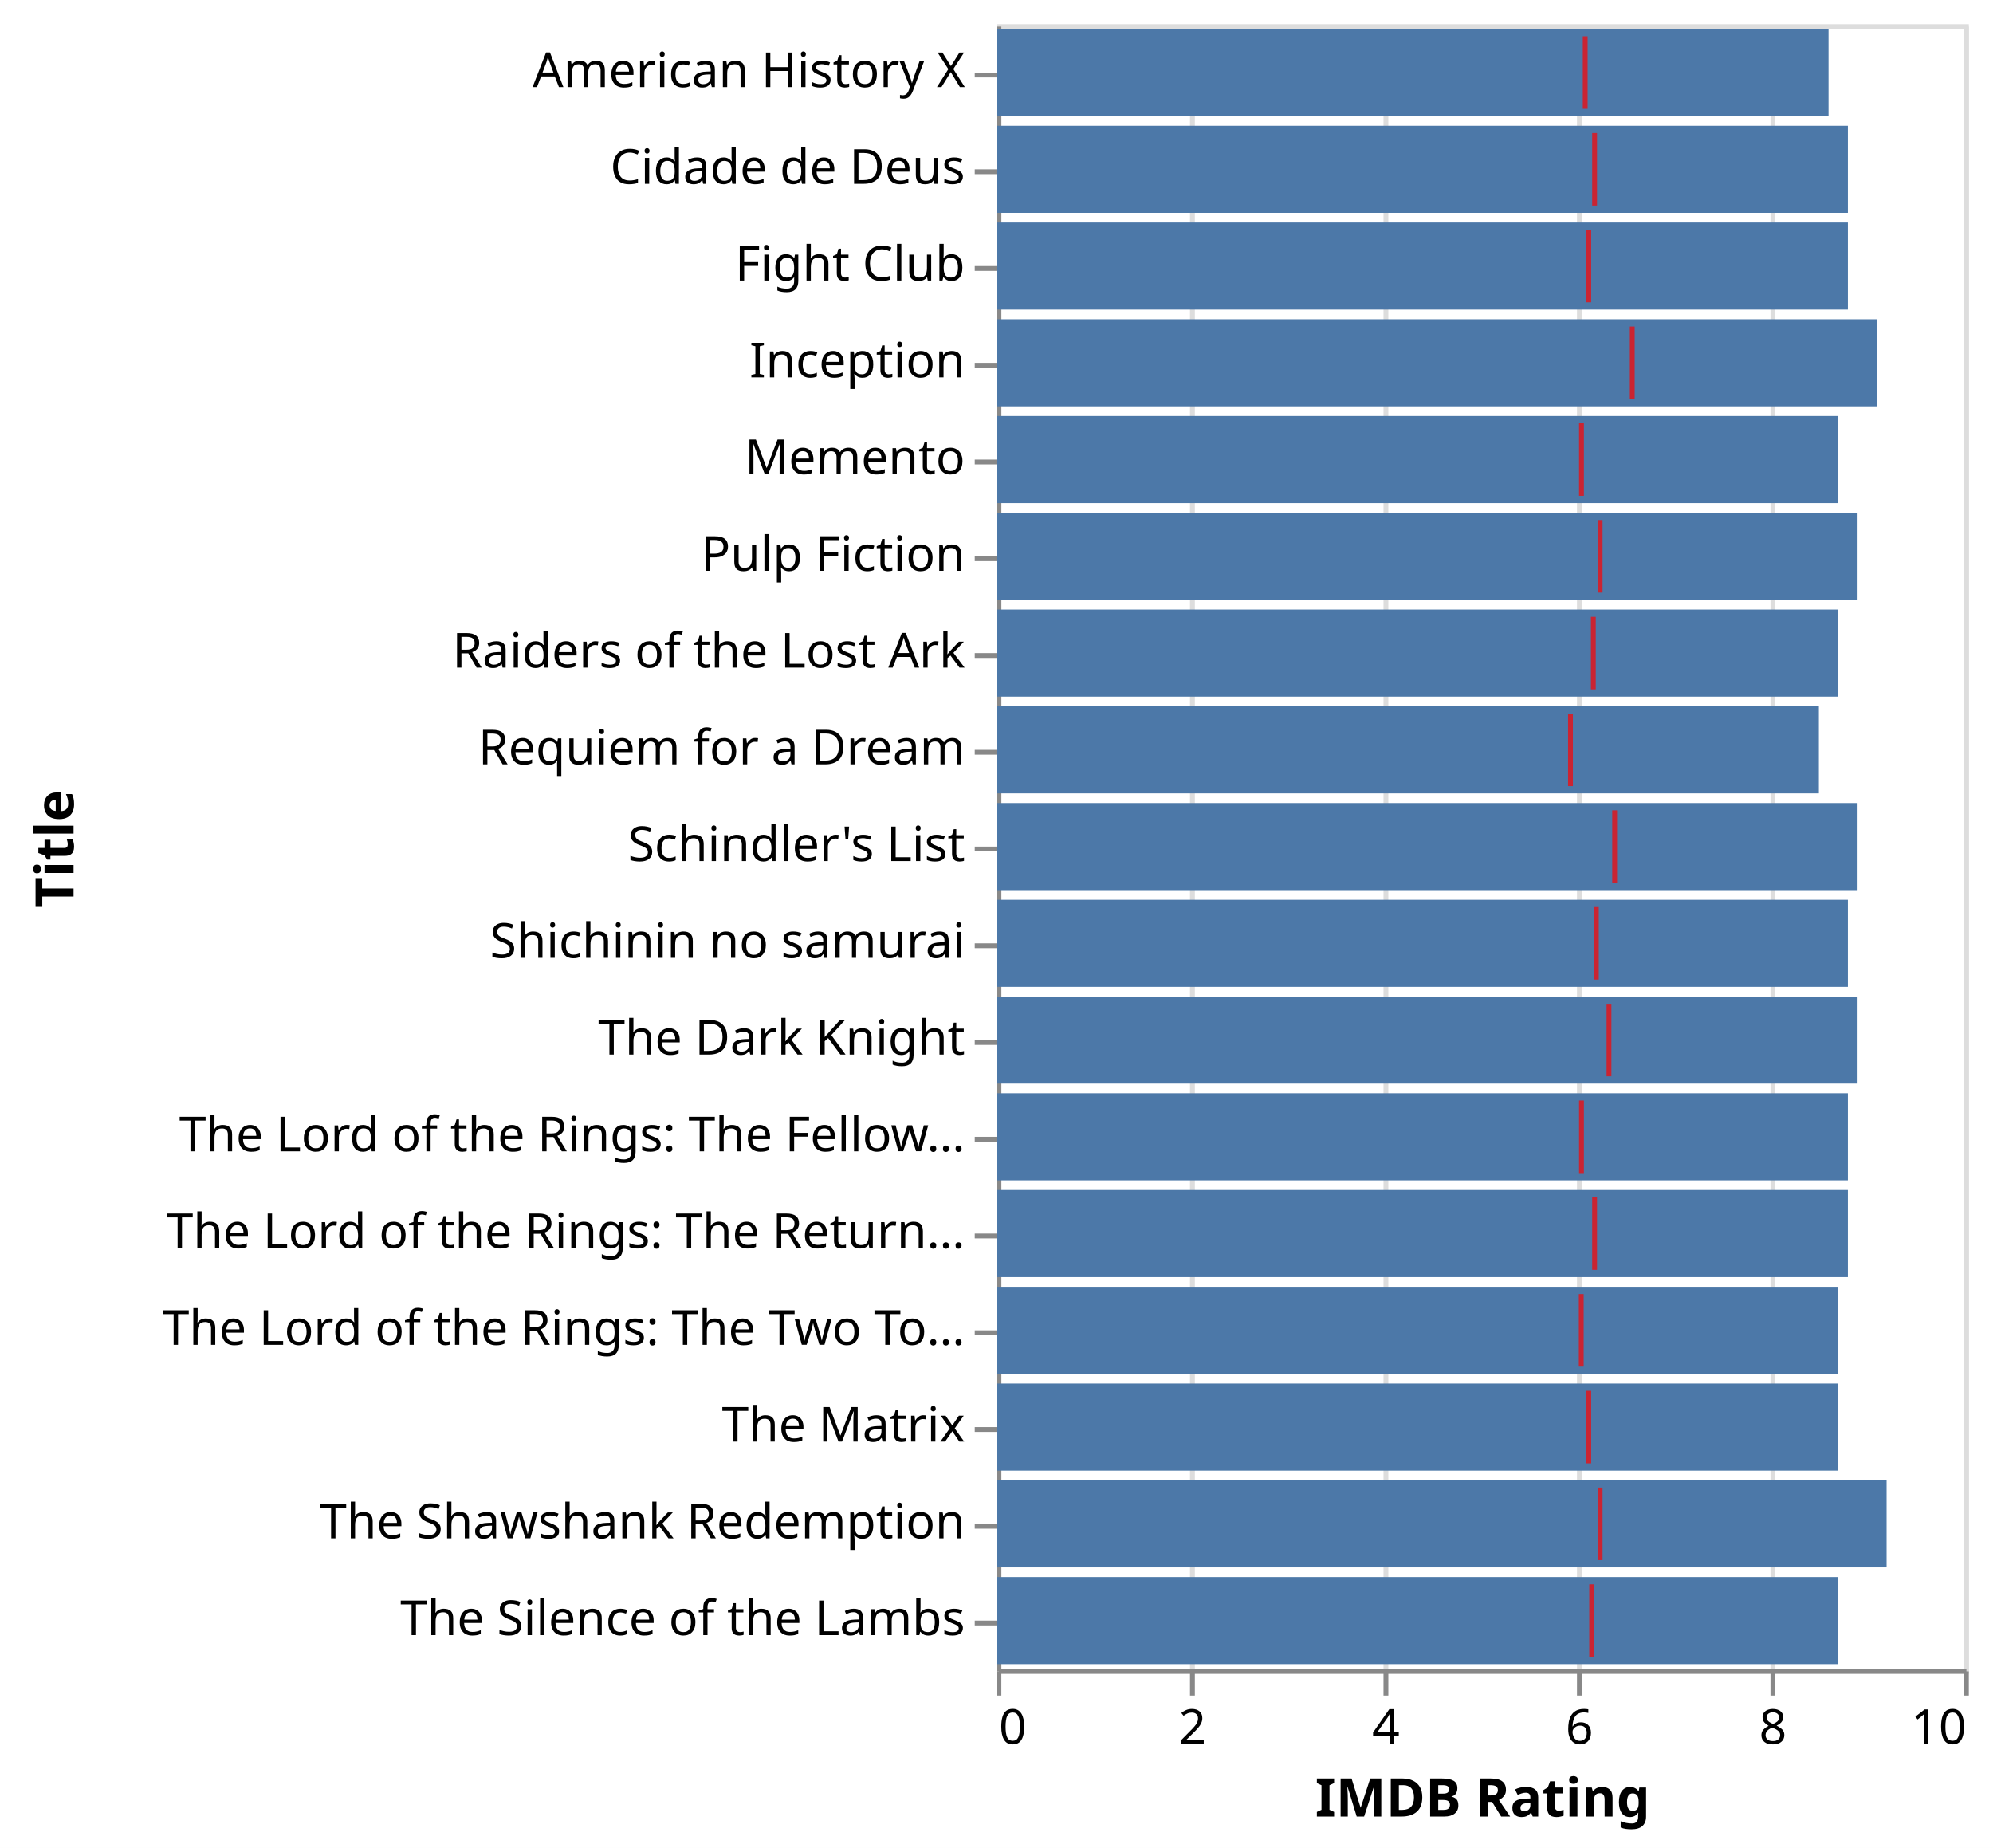
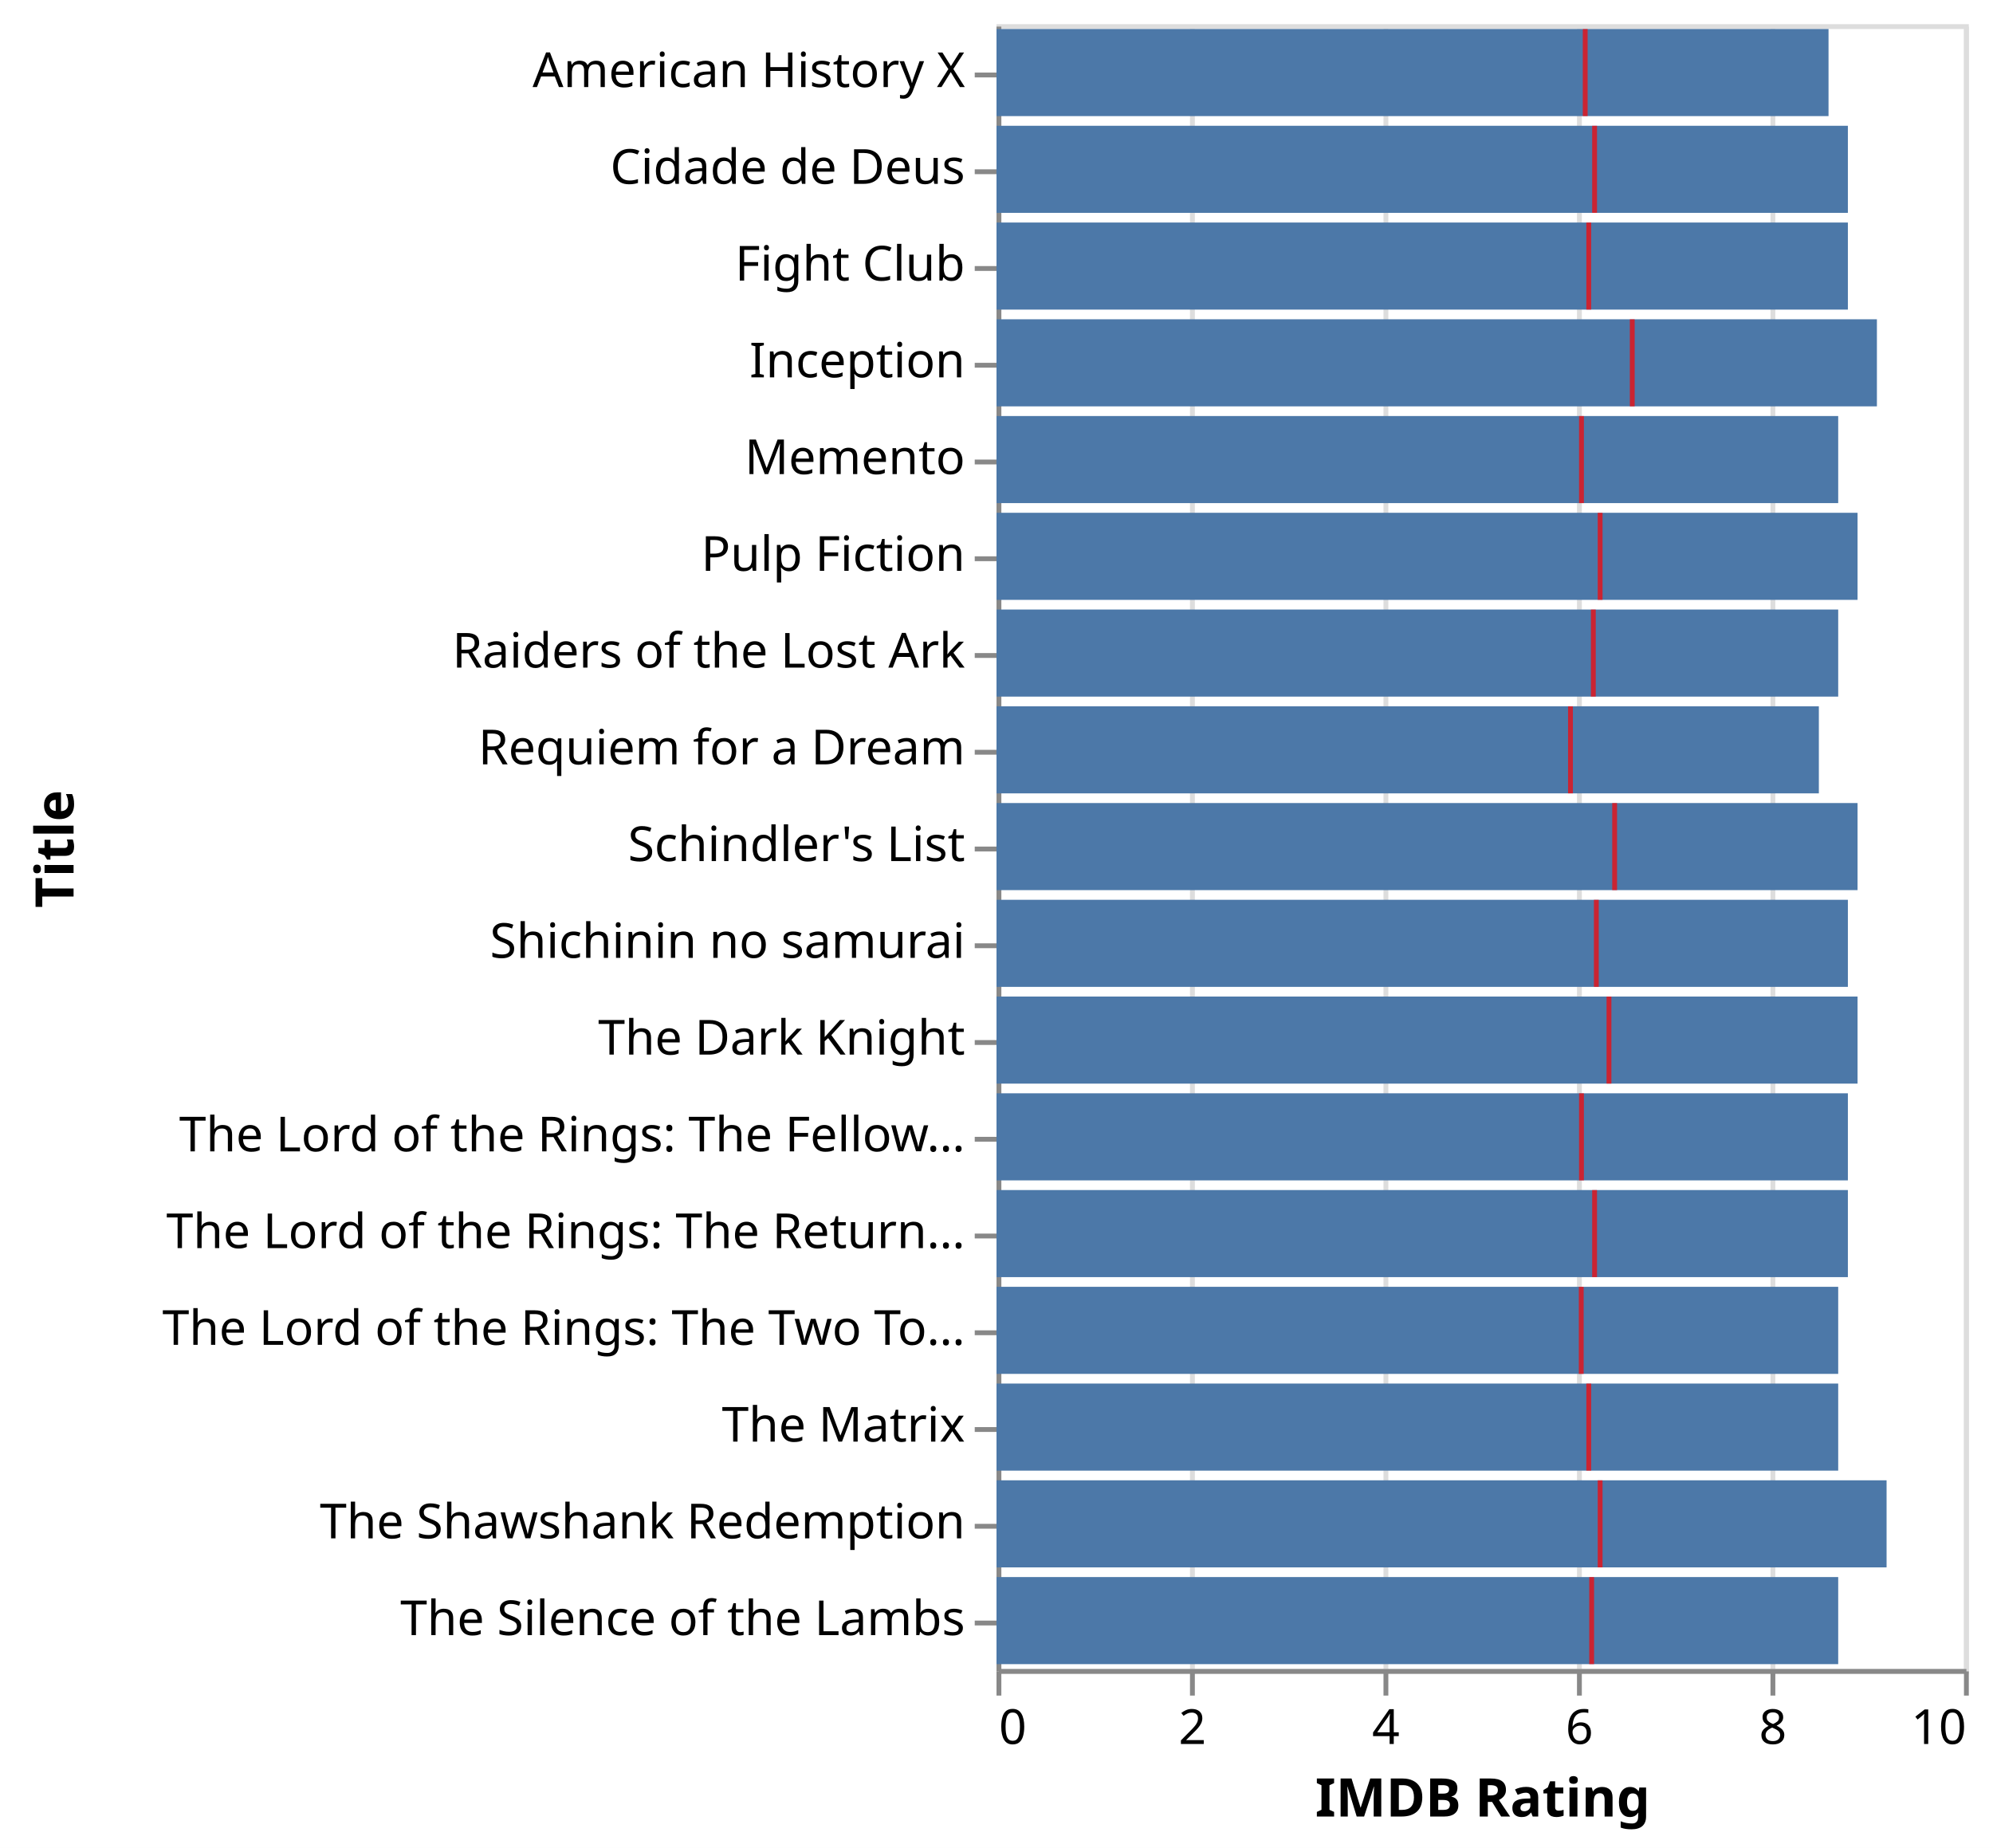
<svg xmlns="http://www.w3.org/2000/svg" version="1.1" class="marks" width="412" height="382" viewBox="0 0 412 382">
  <rect width="412" height="382" fill="white" />
  <g fill="none" stroke-miterlimit="10" transform="translate(206,5)">
    <g class="mark-group role-frame root" role="graphics-object" aria-roledescription="group mark container">
      <g transform="translate(0,0)">
        <path class="background" aria-hidden="true" d="M0.5,0.5h200v340h-200Z" stroke="#ddd" />
        <g>
          <g class="mark-group role-axis" aria-hidden="true">
            <g transform="translate(0.5,340.5)">
              <path class="background" aria-hidden="true" d="M0,0h0v0h0Z" pointer-events="none" />
              <g>
                <g class="mark-rule role-axis-grid" pointer-events="none">
                  <line transform="translate(0,0)" x2="0" y2="-340" stroke="#ddd" stroke-width="1" opacity="1" />
                  <line transform="translate(40,0)" x2="0" y2="-340" stroke="#ddd" stroke-width="1" opacity="1" />
                  <line transform="translate(80,0)" x2="0" y2="-340" stroke="#ddd" stroke-width="1" opacity="1" />
                  <line transform="translate(120,0)" x2="0" y2="-340" stroke="#ddd" stroke-width="1" opacity="1" />
                  <line transform="translate(160,0)" x2="0" y2="-340" stroke="#ddd" stroke-width="1" opacity="1" />
                  <line transform="translate(200,0)" x2="0" y2="-340" stroke="#ddd" stroke-width="1" opacity="1" />
                </g>
              </g>
              <path class="foreground" aria-hidden="true" d="" pointer-events="none" display="none" />
            </g>
          </g>
          <g class="mark-group role-axis" role="graphics-symbol" aria-roledescription="axis" aria-label="X-axis titled 'IMDB Rating' for a linear scale with values from 0 to 10">
            <g transform="translate(0.5,340.5)">
              <path class="background" aria-hidden="true" d="M0,0h0v0h0Z" pointer-events="none" />
              <g>
                <g class="mark-rule role-axis-tick" pointer-events="none">
                  <line transform="translate(0,0)" x2="0" y2="5" stroke="#888" stroke-width="1" opacity="1" />
                  <line transform="translate(40,0)" x2="0" y2="5" stroke="#888" stroke-width="1" opacity="1" />
                  <line transform="translate(80,0)" x2="0" y2="5" stroke="#888" stroke-width="1" opacity="1" />
                  <line transform="translate(120,0)" x2="0" y2="5" stroke="#888" stroke-width="1" opacity="1" />
                  <line transform="translate(160,0)" x2="0" y2="5" stroke="#888" stroke-width="1" opacity="1" />
                  <line transform="translate(200,0)" x2="0" y2="5" stroke="#888" stroke-width="1" opacity="1" />
                </g>
                <g class="mark-text role-axis-label" pointer-events="none">
                  <text text-anchor="start" transform="translate(0,15)" font-family="sans-serif" font-size="10px" fill="#000" opacity="1">0</text>
                  <text text-anchor="middle" transform="translate(40,15)" font-family="sans-serif" font-size="10px" fill="#000" opacity="1">2</text>
                  <text text-anchor="middle" transform="translate(80,15)" font-family="sans-serif" font-size="10px" fill="#000" opacity="1">4</text>
                  <text text-anchor="middle" transform="translate(120,15)" font-family="sans-serif" font-size="10px" fill="#000" opacity="1">6</text>
                  <text text-anchor="middle" transform="translate(160,15)" font-family="sans-serif" font-size="10px" fill="#000" opacity="1">8</text>
                  <text text-anchor="end" transform="translate(200,15)" font-family="sans-serif" font-size="10px" fill="#000" opacity="1">10</text>
                </g>
                <g class="mark-rule role-axis-domain" pointer-events="none">
                  <line transform="translate(0,0)" x2="200" y2="0" stroke="#888" stroke-width="1" opacity="1" />
                </g>
                <g class="mark-text role-axis-title" pointer-events="none">
                  <text text-anchor="middle" transform="translate(100,30)" font-family="sans-serif" font-size="11px" font-weight="bold" fill="#000" opacity="1">IMDB Rating</text>
                </g>
              </g>
              <path class="foreground" aria-hidden="true" d="" pointer-events="none" display="none" />
            </g>
          </g>
          <g class="mark-group role-axis" role="graphics-symbol" aria-roledescription="axis" aria-label="Y-axis titled 'Title' for a discrete scale with 17 values: American History X, Cidade de Deus, Fight Club, Inception, Memento, ending with The Silence of the Lambs">
            <g transform="translate(0.5,0.5)">
              <path class="background" aria-hidden="true" d="M0,0h0v0h0Z" pointer-events="none" />
              <g>
                <g class="mark-rule role-axis-tick" pointer-events="none">
                  <line transform="translate(0,10)" x2="-5" y2="0" stroke="#888" stroke-width="1" opacity="1" />
                  <line transform="translate(0,30)" x2="-5" y2="0" stroke="#888" stroke-width="1" opacity="1" />
                  <line transform="translate(0,50)" x2="-5" y2="0" stroke="#888" stroke-width="1" opacity="1" />
                  <line transform="translate(0,70)" x2="-5" y2="0" stroke="#888" stroke-width="1" opacity="1" />
                  <line transform="translate(0,90)" x2="-5" y2="0" stroke="#888" stroke-width="1" opacity="1" />
                  <line transform="translate(0,110)" x2="-5" y2="0" stroke="#888" stroke-width="1" opacity="1" />
                  <line transform="translate(0,130)" x2="-5" y2="0" stroke="#888" stroke-width="1" opacity="1" />
                  <line transform="translate(0,150)" x2="-5" y2="0" stroke="#888" stroke-width="1" opacity="1" />
                  <line transform="translate(0,170)" x2="-5" y2="0" stroke="#888" stroke-width="1" opacity="1" />
                  <line transform="translate(0,190)" x2="-5" y2="0" stroke="#888" stroke-width="1" opacity="1" />
                  <line transform="translate(0,210)" x2="-5" y2="0" stroke="#888" stroke-width="1" opacity="1" />
                  <line transform="translate(0,230)" x2="-5" y2="0" stroke="#888" stroke-width="1" opacity="1" />
                  <line transform="translate(0,250)" x2="-5" y2="0" stroke="#888" stroke-width="1" opacity="1" />
                  <line transform="translate(0,270)" x2="-5" y2="0" stroke="#888" stroke-width="1" opacity="1" />
                  <line transform="translate(0,290)" x2="-5" y2="0" stroke="#888" stroke-width="1" opacity="1" />
                  <line transform="translate(0,310)" x2="-5" y2="0" stroke="#888" stroke-width="1" opacity="1" />
                  <line transform="translate(0,330)" x2="-5" y2="0" stroke="#888" stroke-width="1" opacity="1" />
                </g>
                <g class="mark-text role-axis-label" pointer-events="none">
                  <text text-anchor="end" transform="translate(-7,12.5)" font-family="sans-serif" font-size="10px" fill="#000" opacity="1">American History X</text>
                  <text text-anchor="end" transform="translate(-7,32.5)" font-family="sans-serif" font-size="10px" fill="#000" opacity="1">Cidade de Deus</text>
                  <text text-anchor="end" transform="translate(-7,52.5)" font-family="sans-serif" font-size="10px" fill="#000" opacity="1">Fight Club</text>
                  <text text-anchor="end" transform="translate(-7,72.5)" font-family="sans-serif" font-size="10px" fill="#000" opacity="1">Inception</text>
                  <text text-anchor="end" transform="translate(-7,92.5)" font-family="sans-serif" font-size="10px" fill="#000" opacity="1">Memento</text>
                  <text text-anchor="end" transform="translate(-7,112.5)" font-family="sans-serif" font-size="10px" fill="#000" opacity="1">Pulp Fiction</text>
                  <text text-anchor="end" transform="translate(-7,132.5)" font-family="sans-serif" font-size="10px" fill="#000" opacity="1">Raiders of the Lost Ark</text>
                  <text text-anchor="end" transform="translate(-7,152.5)" font-family="sans-serif" font-size="10px" fill="#000" opacity="1">Requiem for a Dream</text>
                  <text text-anchor="end" transform="translate(-7,172.5)" font-family="sans-serif" font-size="10px" fill="#000" opacity="1">Schindler's List</text>
                  <text text-anchor="end" transform="translate(-7,192.5)" font-family="sans-serif" font-size="10px" fill="#000" opacity="1">Shichinin no samurai</text>
                  <text text-anchor="end" transform="translate(-7,212.5)" font-family="sans-serif" font-size="10px" fill="#000" opacity="1">The Dark Knight</text>
                  <text text-anchor="end" transform="translate(-7,232.5)" font-family="sans-serif" font-size="10px" fill="#000" opacity="1">The Lord of the Rings: The Fellow…</text>
                  <text text-anchor="end" transform="translate(-7,252.5)" font-family="sans-serif" font-size="10px" fill="#000" opacity="1">The Lord of the Rings: The Return…</text>
                  <text text-anchor="end" transform="translate(-7,272.5)" font-family="sans-serif" font-size="10px" fill="#000" opacity="1">The Lord of the Rings: The Two To…</text>
                  <text text-anchor="end" transform="translate(-7,292.5)" font-family="sans-serif" font-size="10px" fill="#000" opacity="1">The Matrix</text>
                  <text text-anchor="end" transform="translate(-7,312.5)" font-family="sans-serif" font-size="10px" fill="#000" opacity="1">The Shawshank Redemption</text>
                  <text text-anchor="end" transform="translate(-7,332.5)" font-family="sans-serif" font-size="10px" fill="#000" opacity="1">The Silence of the Lambs</text>
                </g>
                <g class="mark-rule role-axis-domain" pointer-events="none">
                  <line transform="translate(0,0)" x2="0" y2="340" stroke="#888" stroke-width="1" opacity="1" />
                </g>
                <g class="mark-text role-axis-title" pointer-events="none">
                  <text text-anchor="middle" transform="translate(-189.291,170) rotate(-90) translate(0,-2)" font-family="sans-serif" font-size="11px" font-weight="bold" fill="#000" opacity="1">Title</text>
                </g>
              </g>
              <path class="foreground" aria-hidden="true" d="" pointer-events="none" display="none" />
            </g>
          </g>
          <g class="mark-rect role-mark layer_0_marks" clip-path="url(#clip1)" role="graphics-object" aria-roledescription="rect mark container">
            <path aria-label="IMDB Rating: 8.9; Title: Pulp Fiction" role="graphics-symbol" aria-roledescription="bar" d="M0,101h178v18h-178Z" fill="#4c78a8" />
            <path aria-label="IMDB Rating: 8.7; Title: Raiders of the Lost Ark" role="graphics-symbol" aria-roledescription="bar" d="M0,121h174v18h-174Z" fill="#4c78a8" />
            <path aria-label="IMDB Rating: 8.9; Title: Schindler's List" role="graphics-symbol" aria-roledescription="bar" d="M0,161h178v18h-178Z" fill="#4c78a8" />
            <path aria-label="IMDB Rating: 9.2; Title: The Shawshank Redemption" role="graphics-symbol" aria-roledescription="bar" d="M0,301h184v18h-184Z" fill="#4c78a8" />
            <path aria-label="IMDB Rating: 8.7; Title: The Silence of the Lambs" role="graphics-symbol" aria-roledescription="bar" d="M0,321h174v18h-174Z" fill="#4c78a8" />
            <path aria-label="IMDB Rating: 8.8; Title: Shichinin no samurai" role="graphics-symbol" aria-roledescription="bar" d="M0,181h176v18h-176Z" fill="#4c78a8" />
            <path aria-label="IMDB Rating: 8.6; Title: American History X" role="graphics-symbol" aria-roledescription="bar" d="M0,1h172v18h-172Z" fill="#4c78a8" />
            <path aria-label="IMDB Rating: 8.9; Title: The Dark Knight" role="graphics-symbol" aria-roledescription="bar" d="M0,201h178v18h-178Z" fill="#4c78a8" />
            <path aria-label="IMDB Rating: 8.8; Title: Cidade de Deus" role="graphics-symbol" aria-roledescription="bar" d="M0,21h176v18h-176Z" fill="#4c78a8" />
            <path aria-label="IMDB Rating: 8.8; Title: Fight Club" role="graphics-symbol" aria-roledescription="bar" d="M0,41h176v18h-176Z" fill="#4c78a8" />
            <path aria-label="IMDB Rating: 9.1; Title: Inception" role="graphics-symbol" aria-roledescription="bar" d="M0,61h182v18h-182Z" fill="#4c78a8" />
            <path aria-label="IMDB Rating: 8.7; Title: The Lord of the Rings: The Two Towers" role="graphics-symbol" aria-roledescription="bar" d="M0,261h174v18h-174Z" fill="#4c78a8" />
            <path aria-label="IMDB Rating: 8.8; Title: The Lord of the Rings: The Return of the King" role="graphics-symbol" aria-roledescription="bar" d="M0,241h176v18h-176Z" fill="#4c78a8" />
            <path aria-label="IMDB Rating: 8.8; Title: The Lord of the Rings: The Fellowship of the Ring" role="graphics-symbol" aria-roledescription="bar" d="M0,221h176v18h-176Z" fill="#4c78a8" />
            <path aria-label="IMDB Rating: 8.7; Title: The Matrix" role="graphics-symbol" aria-roledescription="bar" d="M0,281h174v18h-174Z" fill="#4c78a8" />
            <path aria-label="IMDB Rating: 8.7; Title: Memento" role="graphics-symbol" aria-roledescription="bar" d="M0,81h174v18h-174Z" fill="#4c78a8" />
            <path aria-label="IMDB Rating: 8.5; Title: Requiem for a Dream" role="graphics-symbol" aria-roledescription="bar" d="M0,141h170v18h-170Z" fill="#4c78a8" />
          </g>
          <g class="mark-rect role-mark layer_1_marks" role="graphics-object" aria-roledescription="rect mark container">
-             <path aria-label="AverageYearRating: 6.23921568627; Title: Pulp Fiction" role="graphics-symbol" aria-roledescription="tick" d="M124.284,102.5h1v15h-1Z" fill="red" opacity="0.7" />
-             <path aria-label="AverageYearRating: 6.16896551724; Title: Raiders of the Lost Ark" role="graphics-symbol" aria-roledescription="tick" d="M122.879,122.5h1v15h-1Z" fill="red" opacity="0.7" />
-             <path aria-label="AverageYearRating: 6.38918918919; Title: Schindler's List" role="graphics-symbol" aria-roledescription="tick" d="M127.284,162.5h1v15h-1Z" fill="red" opacity="0.7" />
-             <path aria-label="AverageYearRating: 6.23921568627; Title: The Shawshank Redemption" role="graphics-symbol" aria-roledescription="tick" d="M124.284,302.5h1v15h-1Z" fill="red" opacity="0.7" />
-             <path aria-label="AverageYearRating: 6.15172413793; Title: The Silence of the Lambs" role="graphics-symbol" aria-roledescription="tick" d="M122.534,322.5h1v15h-1Z" fill="red" opacity="0.7" />
-             <path aria-label="AverageYearRating: 6.2; Title: Shichinin no samurai" role="graphics-symbol" aria-roledescription="tick" d="M123.5,182.5h1v15h-1Z" fill="red" opacity="0.7" />
-             <path aria-label="AverageYearRating: 6.08496240602; Title: American History X" role="graphics-symbol" aria-roledescription="tick" d="M121.199,2.5h1v15h-1Z" fill="red" opacity="0.7" />
-             <path aria-label="AverageYearRating: 6.33071428571; Title: The Dark Knight" role="graphics-symbol" aria-roledescription="tick" d="M126.114,202.5h1v15h-1Z" fill="red" opacity="0.7" />
-             <path aria-label="AverageYearRating: 6.18197674419; Title: Cidade de Deus" role="graphics-symbol" aria-roledescription="tick" d="M123.14,22.5h1v15h-1Z" fill="red" opacity="0.7" />
-             <path aria-label="AverageYearRating: 6.12168674699; Title: Fight Club" role="graphics-symbol" aria-roledescription="tick" d="M121.934,42.5h1v15h-1Z" fill="red" opacity="0.7" />
-             <path aria-label="AverageYearRating: 6.57125; Title: Inception" role="graphics-symbol" aria-roledescription="tick" d="M130.925,62.5h1v15h-1Z" fill="red" opacity="0.7" />
-             <path aria-label="AverageYearRating: 6.04404145078; Title: The Lord of the Rings: The Two Towers" role="graphics-symbol" aria-roledescription="tick" d="M120.381,262.5h1v15h-1Z" fill="red" opacity="0.7" />
-             <path aria-label="AverageYearRating: 6.18197674419; Title: The Lord of the Rings: The Return of the King" role="graphics-symbol" aria-roledescription="tick" d="M123.14,242.5h1v15h-1Z" fill="red" opacity="0.7" />
-             <path aria-label="AverageYearRating: 6.04638554217; Title: The Lord of the Rings: The Fellowship of the Ring" role="graphics-symbol" aria-roledescription="tick" d="M120.428,222.5h1v15h-1Z" fill="red" opacity="0.7" />
-             <path aria-label="AverageYearRating: 6.12168674699; Title: The Matrix" role="graphics-symbol" aria-roledescription="tick" d="M121.934,282.5h1v15h-1Z" fill="red" opacity="0.7" />
-             <path aria-label="AverageYearRating: 6.04638554217; Title: Memento" role="graphics-symbol" aria-roledescription="tick" d="M120.428,82.5h1v15h-1Z" fill="red" opacity="0.7" />
-             <path aria-label="AverageYearRating: 5.93275862069; Title: Requiem for a Dream" role="graphics-symbol" aria-roledescription="tick" d="M118.155,142.5h1v15h-1Z" fill="red" opacity="0.7" />
+             <path aria-label="AverageYearRating: 6.23921568627; Title: Pulp Fiction" role="graphics-symbol" aria-roledescription="tick" d="M124.284,101h1v18h-1Z" fill="red" opacity="0.7" />
+             <path aria-label="AverageYearRating: 6.16896551724; Title: Raiders of the Lost Ark" role="graphics-symbol" aria-roledescription="tick" d="M122.879,121h1v18h-1Z" fill="red" opacity="0.7" />
+             <path aria-label="AverageYearRating: 6.38918918919; Title: Schindler's List" role="graphics-symbol" aria-roledescription="tick" d="M127.284,161h1v18h-1Z" fill="red" opacity="0.7" />
+             <path aria-label="AverageYearRating: 6.23921568627; Title: The Shawshank Redemption" role="graphics-symbol" aria-roledescription="tick" d="M124.284,301h1v18h-1Z" fill="red" opacity="0.7" />
+             <path aria-label="AverageYearRating: 6.15172413793; Title: The Silence of the Lambs" role="graphics-symbol" aria-roledescription="tick" d="M122.534,321h1v18h-1Z" fill="red" opacity="0.7" />
+             <path aria-label="AverageYearRating: 6.2; Title: Shichinin no samurai" role="graphics-symbol" aria-roledescription="tick" d="M123.5,181h1v18h-1Z" fill="red" opacity="0.7" />
+             <path aria-label="AverageYearRating: 6.08496240602; Title: American History X" role="graphics-symbol" aria-roledescription="tick" d="M121.199,1h1v18h-1Z" fill="red" opacity="0.7" />
+             <path aria-label="AverageYearRating: 6.33071428571; Title: The Dark Knight" role="graphics-symbol" aria-roledescription="tick" d="M126.114,201h1v18h-1Z" fill="red" opacity="0.7" />
+             <path aria-label="AverageYearRating: 6.18197674419; Title: Cidade de Deus" role="graphics-symbol" aria-roledescription="tick" d="M123.14,21h1v18h-1Z" fill="red" opacity="0.7" />
+             <path aria-label="AverageYearRating: 6.12168674699; Title: Fight Club" role="graphics-symbol" aria-roledescription="tick" d="M121.934,41h1v18h-1Z" fill="red" opacity="0.7" />
+             <path aria-label="AverageYearRating: 6.57125; Title: Inception" role="graphics-symbol" aria-roledescription="tick" d="M130.925,61h1v18h-1Z" fill="red" opacity="0.7" />
+             <path aria-label="AverageYearRating: 6.04404145078; Title: The Lord of the Rings: The Two Towers" role="graphics-symbol" aria-roledescription="tick" d="M120.381,261h1v18h-1Z" fill="red" opacity="0.7" />
+             <path aria-label="AverageYearRating: 6.18197674419; Title: The Lord of the Rings: The Return of the King" role="graphics-symbol" aria-roledescription="tick" d="M123.14,241h1v18h-1Z" fill="red" opacity="0.7" />
+             <path aria-label="AverageYearRating: 6.04638554217; Title: The Lord of the Rings: The Fellowship of the Ring" role="graphics-symbol" aria-roledescription="tick" d="M120.428,221h1v18h-1Z" fill="red" opacity="0.7" />
+             <path aria-label="AverageYearRating: 6.12168674699; Title: The Matrix" role="graphics-symbol" aria-roledescription="tick" d="M121.934,281h1v18h-1Z" fill="red" opacity="0.7" />
+             <path aria-label="AverageYearRating: 6.04638554217; Title: Memento" role="graphics-symbol" aria-roledescription="tick" d="M120.428,81h1v18h-1Z" fill="red" opacity="0.7" />
+             <path aria-label="AverageYearRating: 5.93275862069; Title: Requiem for a Dream" role="graphics-symbol" aria-roledescription="tick" d="M118.155,141h1v18h-1Z" fill="red" opacity="0.7" />
          </g>
        </g>
        <path class="foreground" aria-hidden="true" d="" display="none" />
      </g>
    </g>
  </g>
  <defs>
    <clipPath id="clip1">
      <rect x="0" y="0" width="200" height="340" />
    </clipPath>
  </defs>
</svg>
